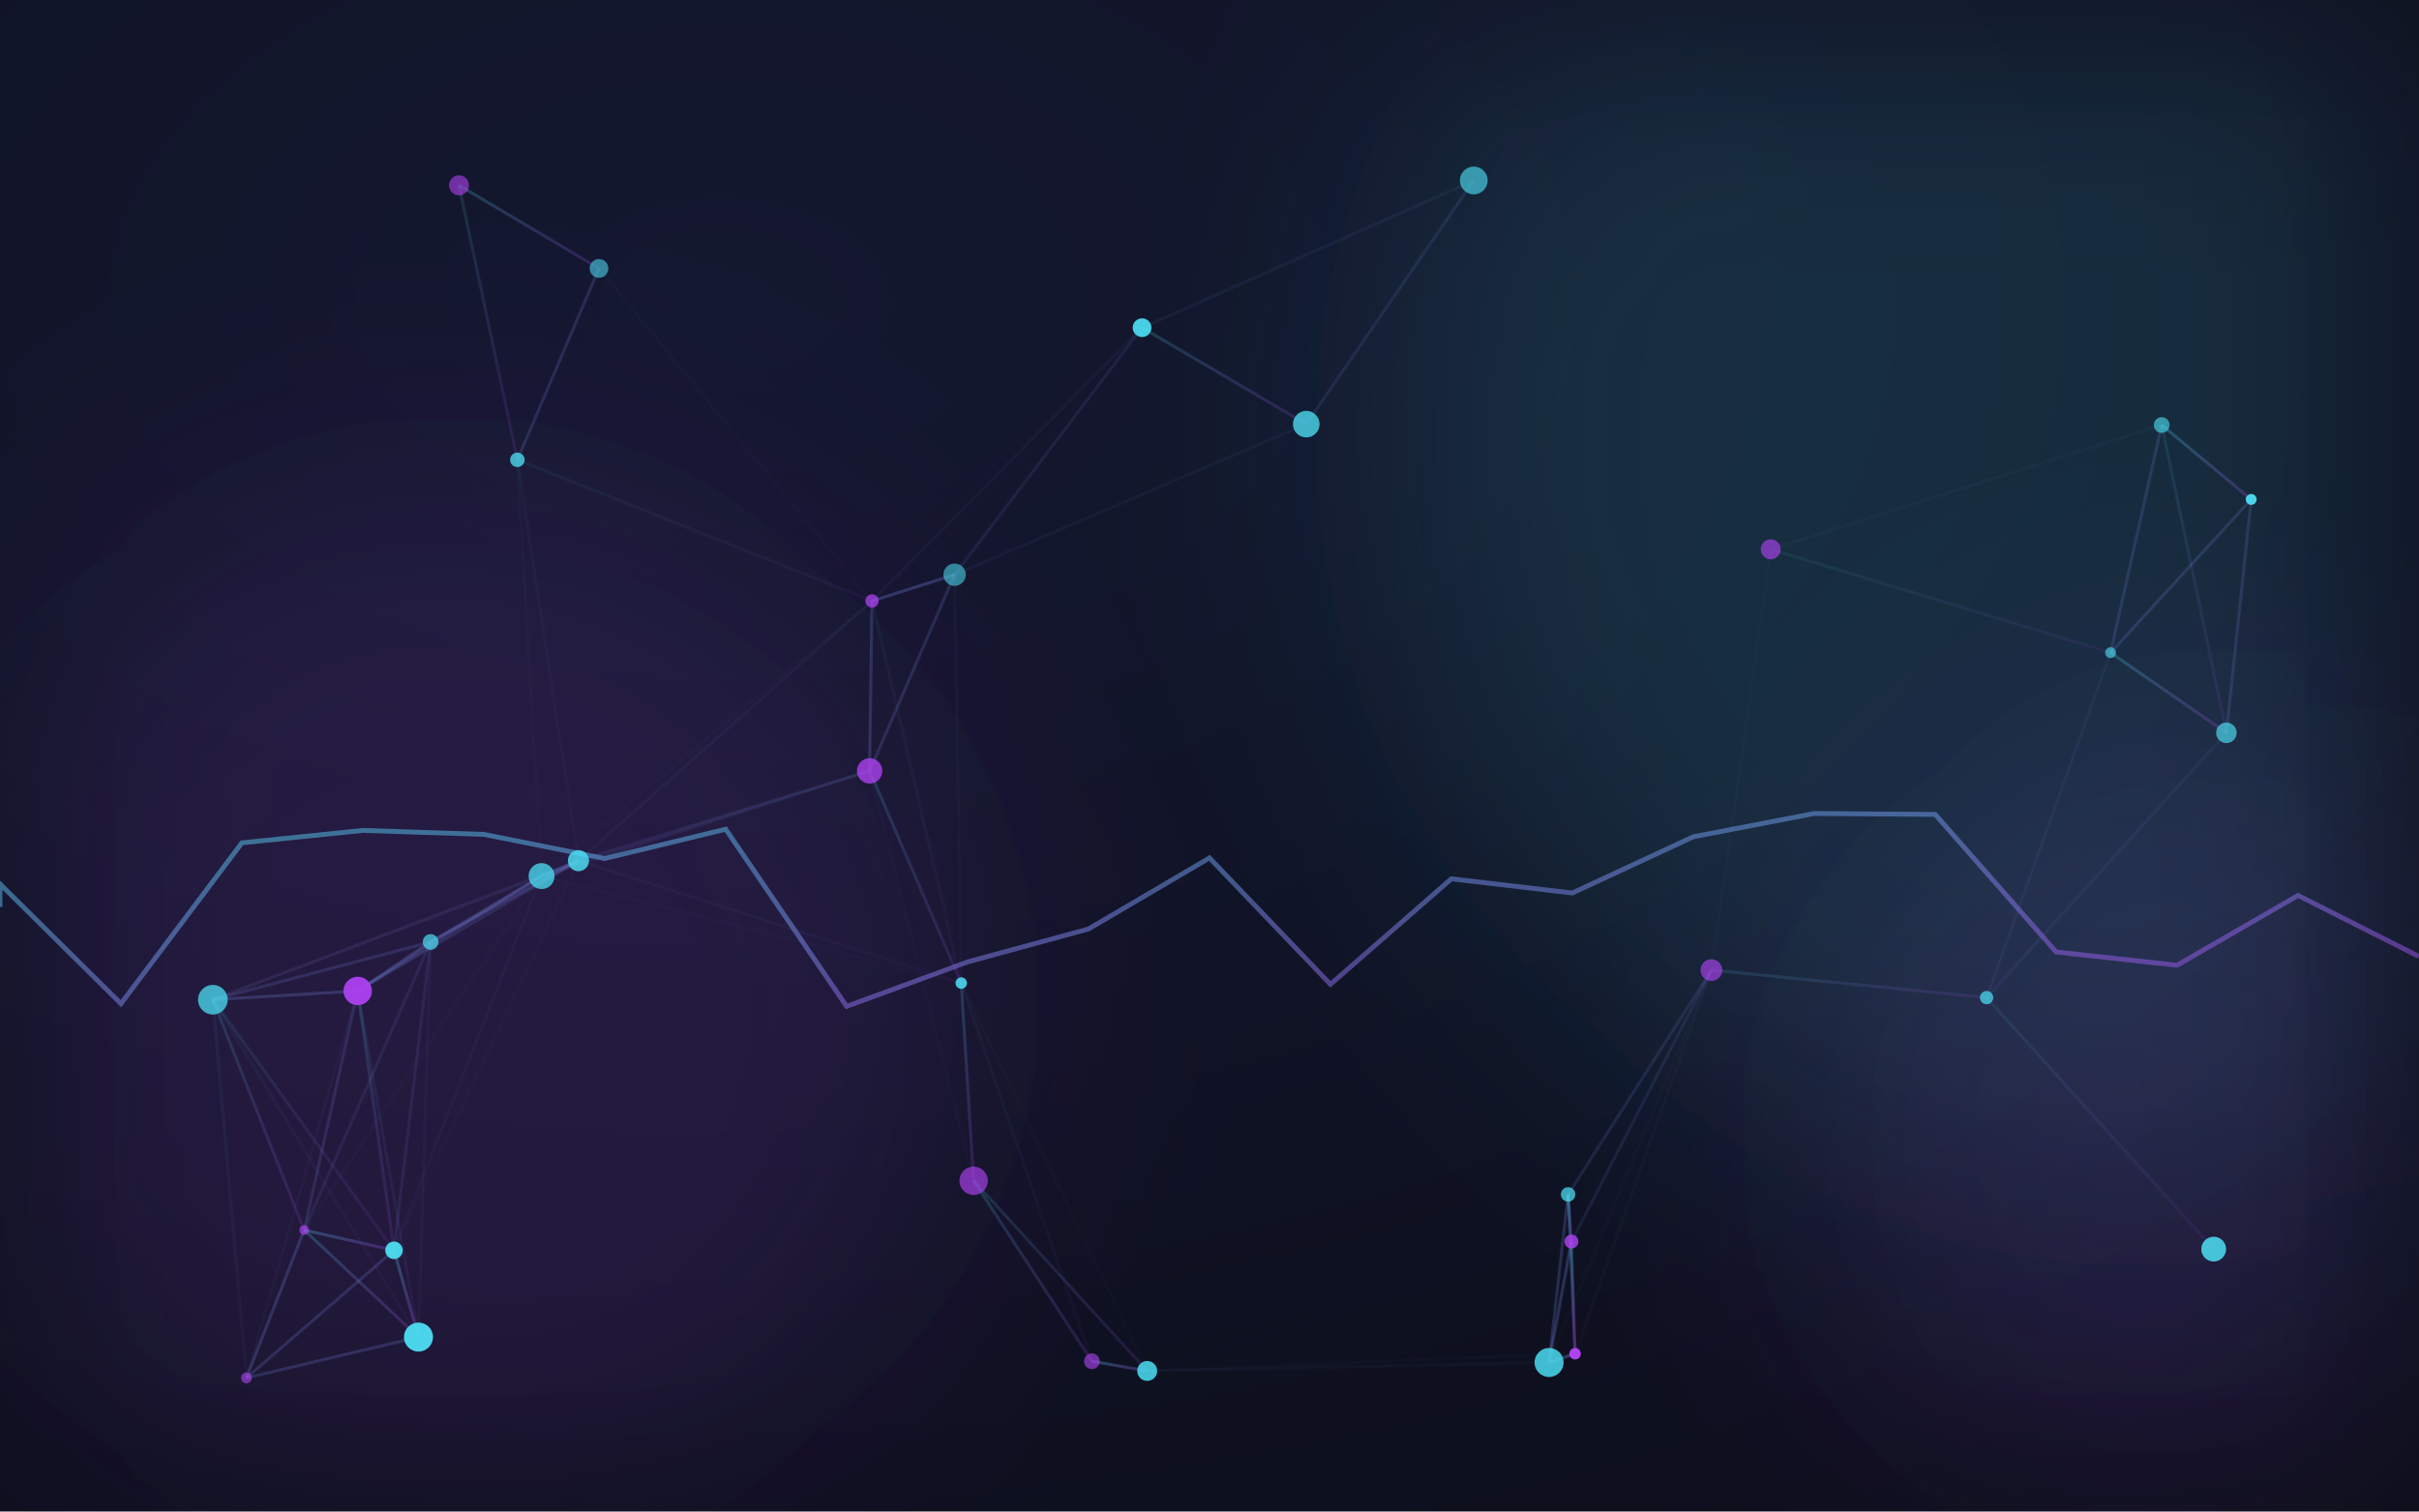
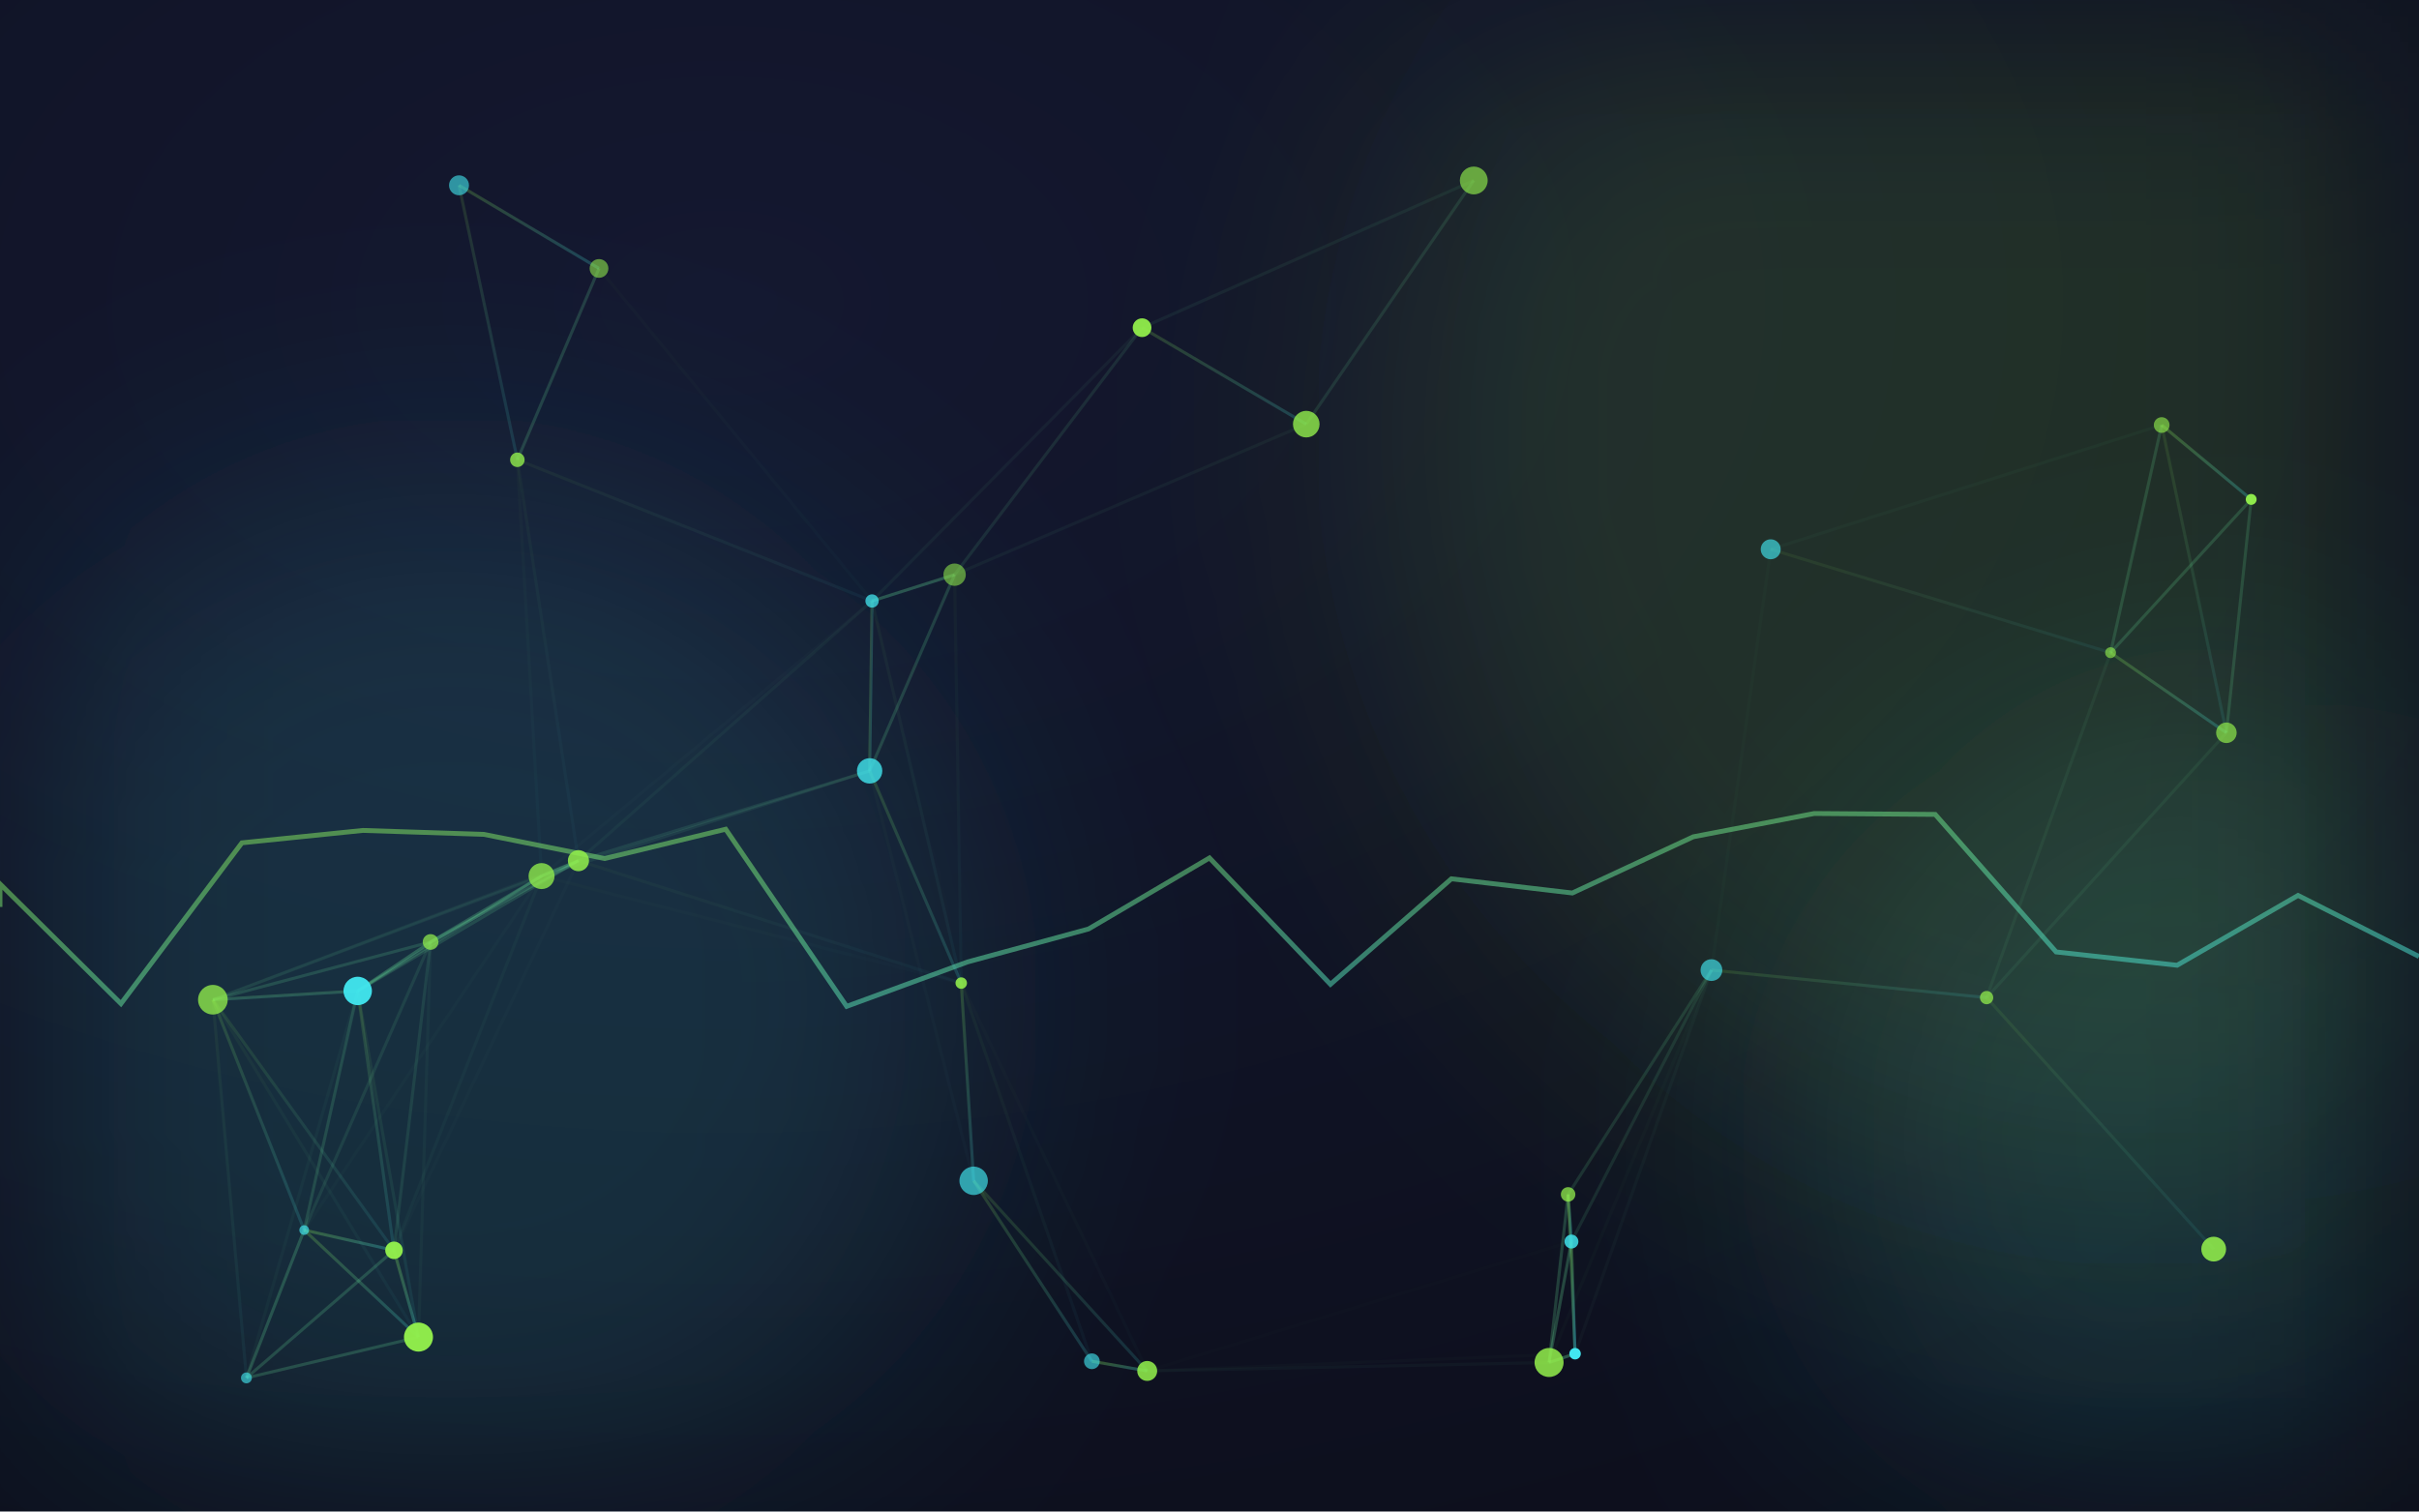
<svg xmlns="http://www.w3.org/2000/svg" viewBox="0 0 800 500" role="img" aria-label="">
  <defs>
    <linearGradient id="lg" x1="0" y1="0" x2="1" y2="1">
-       <stop offset="0" stop-color="hsl(188 85% 62%)" />
-       <stop offset="1" stop-color="hsl(277 85% 60%)" />
+       <stop offset="0" stop-color="hsl(94 85% 62%)" />
+       <stop offset="1" stop-color="hsl(183 85% 60%)" />
    </linearGradient>
    <radialGradient id="bg" cx="0.3" cy="0.2" r="1.1">
      <stop offset="0" stop-color="#141830" />
      <stop offset="1" stop-color="#0b0d18" />
    </radialGradient>
    <filter id="blur" x="-60%" y="-60%" width="220%" height="220%">
      <feGaussianBlur stdDeviation="46" />
    </filter>
  </defs>
  <rect width="800" height="500" fill="url(#bg)" />
-   <circle cx="740" cy="376" r="143" fill="hsl(277 85% 60%)" fill-opacity="0.13" filter="url(#blur)" />
-   <circle cx="711" cy="144" r="254" fill="hsl(188 85% 62%)" fill-opacity="0.13" filter="url(#blur)" />
-   <circle cx="149" cy="331" r="173" fill="hsl(277 85% 60%)" fill-opacity="0.13" filter="url(#blur)" />
+   <circle cx="740" cy="376" r="143" fill="hsl(183 85% 60%)" fill-opacity="0.13" filter="url(#blur)" />
+   <circle cx="711" cy="144" r="254" fill="hsl(94 85% 62%)" fill-opacity="0.13" filter="url(#blur)" />
+   <circle cx="149" cy="331" r="173" fill="hsl(183 85% 60%)" fill-opacity="0.13" filter="url(#blur)" />
  <path d="M 0 300 L 0 292.4 L 40 332.0 L 80 278.8 L 120 274.7 L 160 276.0 L 200 284.0 L 240 274.3 L 280 332.9 L 320 318.2 L 360 307.3 L 400 283.8 L 440 325.6 L 480 290.7 L 520 295.4 L 560 276.8 L 600 269.1 L 640 269.4 L 680 314.9 L 720 319.3 L 760 296.2 L 800 316.4" fill="none" stroke="url(#lg)" stroke-opacity="0.5" stroke-width="1.6" />
  <line x1="100.6" y1="406.9" x2="70.4" y2="330.7" stroke="url(#lg)" stroke-opacity="0.154" stroke-width="1" />
  <line x1="100.6" y1="406.9" x2="130.3" y2="413.6" stroke="url(#lg)" stroke-opacity="0.271" stroke-width="1" />
  <line x1="100.6" y1="406.9" x2="81.5" y2="455.8" stroke="url(#lg)" stroke-opacity="0.221" stroke-width="1" />
  <line x1="100.6" y1="406.9" x2="138.4" y2="442.3" stroke="url(#lg)" stroke-opacity="0.223" stroke-width="1" />
  <line x1="100.6" y1="406.9" x2="179.1" y2="289.8" stroke="url(#lg)" stroke-opacity="0.020" stroke-width="1" />
  <line x1="100.6" y1="406.9" x2="142.4" y2="311.6" stroke="url(#lg)" stroke-opacity="0.104" stroke-width="1" />
  <line x1="100.6" y1="406.9" x2="118.3" y2="327.8" stroke="url(#lg)" stroke-opacity="0.156" stroke-width="1" />
  <line x1="317.9" y1="325.2" x2="315.7" y2="190.1" stroke="url(#lg)" stroke-opacity="0.034" stroke-width="1" />
  <line x1="317.9" y1="325.2" x2="361.1" y2="450.3" stroke="url(#lg)" stroke-opacity="0.040" stroke-width="1" />
  <line x1="317.9" y1="325.2" x2="379.4" y2="453.5" stroke="url(#lg)" stroke-opacity="0.018" stroke-width="1" />
  <line x1="317.9" y1="325.2" x2="288.4" y2="198.8" stroke="url(#lg)" stroke-opacity="0.046" stroke-width="1" />
  <line x1="317.9" y1="325.2" x2="179.1" y2="289.8" stroke="url(#lg)" stroke-opacity="0.015" stroke-width="1" />
  <line x1="317.9" y1="325.2" x2="322.0" y2="390.6" stroke="url(#lg)" stroke-opacity="0.191" stroke-width="1" />
  <line x1="317.9" y1="325.2" x2="191.3" y2="284.7" stroke="url(#lg)" stroke-opacity="0.039" stroke-width="1" />
  <line x1="317.9" y1="325.2" x2="287.6" y2="255.0" stroke="url(#lg)" stroke-opacity="0.167" stroke-width="1" />
  <line x1="70.4" y1="330.7" x2="130.3" y2="413.6" stroke="url(#lg)" stroke-opacity="0.108" stroke-width="1" />
  <line x1="70.4" y1="330.7" x2="81.5" y2="455.8" stroke="url(#lg)" stroke-opacity="0.055" stroke-width="1" />
  <line x1="70.4" y1="330.7" x2="138.4" y2="442.3" stroke="url(#lg)" stroke-opacity="0.044" stroke-width="1" />
  <line x1="70.4" y1="330.7" x2="179.1" y2="289.8" stroke="url(#lg)" stroke-opacity="0.077" stroke-width="1" />
  <line x1="70.4" y1="330.7" x2="191.3" y2="284.7" stroke="url(#lg)" stroke-opacity="0.047" stroke-width="1" />
  <line x1="70.4" y1="330.7" x2="142.4" y2="311.6" stroke="url(#lg)" stroke-opacity="0.171" stroke-width="1" />
  <line x1="70.4" y1="330.7" x2="118.3" y2="327.8" stroke="url(#lg)" stroke-opacity="0.231" stroke-width="1" />
  <line x1="520.9" y1="447.8" x2="518.6" y2="395.1" stroke="url(#lg)" stroke-opacity="0.220" stroke-width="1" />
  <line x1="520.9" y1="447.8" x2="519.7" y2="410.7" stroke="url(#lg)" stroke-opacity="0.256" stroke-width="1" />
  <line x1="520.9" y1="447.8" x2="379.4" y2="453.5" stroke="url(#lg)" stroke-opacity="0.019" stroke-width="1" />
  <line x1="520.9" y1="447.8" x2="512.3" y2="450.7" stroke="url(#lg)" stroke-opacity="0.319" stroke-width="1" />
  <line x1="520.9" y1="447.8" x2="566.0" y2="320.9" stroke="url(#lg)" stroke-opacity="0.035" stroke-width="1" />
  <line x1="198.1" y1="88.8" x2="288.4" y2="198.8" stroke="url(#lg)" stroke-opacity="0.017" stroke-width="1" />
  <line x1="198.1" y1="88.8" x2="171.1" y2="152.1" stroke="url(#lg)" stroke-opacity="0.184" stroke-width="1" />
  <line x1="198.1" y1="88.8" x2="151.8" y2="61.3" stroke="url(#lg)" stroke-opacity="0.218" stroke-width="1" />
  <line x1="315.7" y1="190.1" x2="288.4" y2="198.8" stroke="url(#lg)" stroke-opacity="0.275" stroke-width="1" />
  <line x1="315.7" y1="190.1" x2="171.1" y2="152.1" stroke="url(#lg)" stroke-opacity="0.001" stroke-width="1" />
  <line x1="315.7" y1="190.1" x2="432.0" y2="140.3" stroke="url(#lg)" stroke-opacity="0.053" stroke-width="1" />
  <line x1="315.7" y1="190.1" x2="377.7" y2="108.4" stroke="url(#lg)" stroke-opacity="0.108" stroke-width="1" />
  <line x1="315.7" y1="190.1" x2="287.6" y2="255.0" stroke="url(#lg)" stroke-opacity="0.180" stroke-width="1" />
  <line x1="585.6" y1="181.7" x2="714.9" y2="140.6" stroke="url(#lg)" stroke-opacity="0.032" stroke-width="1" />
  <line x1="585.6" y1="181.7" x2="698.0" y2="215.9" stroke="url(#lg)" stroke-opacity="0.074" stroke-width="1" />
  <line x1="585.6" y1="181.7" x2="566.0" y2="320.9" stroke="url(#lg)" stroke-opacity="0.021" stroke-width="1" />
  <line x1="744.5" y1="165.2" x2="714.9" y2="140.6" stroke="url(#lg)" stroke-opacity="0.253" stroke-width="1" />
  <line x1="744.5" y1="165.2" x2="698.0" y2="215.9" stroke="url(#lg)" stroke-opacity="0.184" stroke-width="1" />
  <line x1="744.5" y1="165.2" x2="736.3" y2="242.4" stroke="url(#lg)" stroke-opacity="0.164" stroke-width="1" />
  <line x1="518.6" y1="395.1" x2="519.7" y2="410.7" stroke="url(#lg)" stroke-opacity="0.304" stroke-width="1" />
  <line x1="518.6" y1="395.1" x2="512.3" y2="450.7" stroke="url(#lg)" stroke-opacity="0.213" stroke-width="1" />
  <line x1="518.6" y1="395.1" x2="566.0" y2="320.9" stroke="url(#lg)" stroke-opacity="0.140" stroke-width="1" />
  <line x1="361.1" y1="450.3" x2="379.4" y2="453.5" stroke="url(#lg)" stroke-opacity="0.298" stroke-width="1" />
  <line x1="361.1" y1="450.3" x2="322.0" y2="390.6" stroke="url(#lg)" stroke-opacity="0.178" stroke-width="1" />
  <line x1="714.9" y1="140.6" x2="698.0" y2="215.9" stroke="url(#lg)" stroke-opacity="0.165" stroke-width="1" />
  <line x1="714.9" y1="140.6" x2="736.3" y2="242.4" stroke="url(#lg)" stroke-opacity="0.104" stroke-width="1" />
  <line x1="130.3" y1="413.6" x2="81.5" y2="455.8" stroke="url(#lg)" stroke-opacity="0.194" stroke-width="1" />
  <line x1="130.3" y1="413.6" x2="138.4" y2="442.3" stroke="url(#lg)" stroke-opacity="0.272" stroke-width="1" />
  <line x1="130.3" y1="413.6" x2="179.1" y2="289.8" stroke="url(#lg)" stroke-opacity="0.038" stroke-width="1" />
  <line x1="130.3" y1="413.6" x2="191.3" y2="284.7" stroke="url(#lg)" stroke-opacity="0.017" stroke-width="1" />
  <line x1="130.3" y1="413.6" x2="142.4" y2="311.6" stroke="url(#lg)" stroke-opacity="0.107" stroke-width="1" />
  <line x1="130.3" y1="413.6" x2="118.3" y2="327.8" stroke="url(#lg)" stroke-opacity="0.144" stroke-width="1" />
  <line x1="519.7" y1="410.7" x2="379.4" y2="453.5" stroke="url(#lg)" stroke-opacity="0.007" stroke-width="1" />
  <line x1="519.7" y1="410.7" x2="512.3" y2="450.7" stroke="url(#lg)" stroke-opacity="0.248" stroke-width="1" />
  <line x1="519.7" y1="410.7" x2="566.0" y2="320.9" stroke="url(#lg)" stroke-opacity="0.111" stroke-width="1" />
  <line x1="379.4" y1="453.5" x2="512.3" y2="450.7" stroke="url(#lg)" stroke-opacity="0.039" stroke-width="1" />
  <line x1="379.4" y1="453.5" x2="322.0" y2="390.6" stroke="url(#lg)" stroke-opacity="0.147" stroke-width="1" />
  <line x1="698.0" y1="215.9" x2="657.0" y2="330.0" stroke="url(#lg)" stroke-opacity="0.065" stroke-width="1" />
  <line x1="698.0" y1="215.9" x2="736.3" y2="242.4" stroke="url(#lg)" stroke-opacity="0.234" stroke-width="1" />
  <line x1="288.4" y1="198.8" x2="171.1" y2="152.1" stroke="url(#lg)" stroke-opacity="0.054" stroke-width="1" />
  <line x1="288.4" y1="198.8" x2="179.1" y2="289.8" stroke="url(#lg)" stroke-opacity="0.018" stroke-width="1" />
  <line x1="288.4" y1="198.8" x2="191.3" y2="284.7" stroke="url(#lg)" stroke-opacity="0.046" stroke-width="1" />
  <line x1="288.4" y1="198.8" x2="377.7" y2="108.4" stroke="url(#lg)" stroke-opacity="0.052" stroke-width="1" />
  <line x1="288.4" y1="198.8" x2="287.6" y2="255.0" stroke="url(#lg)" stroke-opacity="0.213" stroke-width="1" />
  <line x1="171.1" y1="152.1" x2="151.8" y2="61.3" stroke="url(#lg)" stroke-opacity="0.130" stroke-width="1" />
  <line x1="171.1" y1="152.1" x2="179.1" y2="289.8" stroke="url(#lg)" stroke-opacity="0.027" stroke-width="1" />
  <line x1="171.1" y1="152.1" x2="191.3" y2="284.7" stroke="url(#lg)" stroke-opacity="0.036" stroke-width="1" />
  <line x1="432.0" y1="140.3" x2="487.4" y2="59.7" stroke="url(#lg)" stroke-opacity="0.118" stroke-width="1" />
  <line x1="432.0" y1="140.3" x2="377.7" y2="108.4" stroke="url(#lg)" stroke-opacity="0.197" stroke-width="1" />
  <line x1="81.5" y1="455.8" x2="138.4" y2="442.3" stroke="url(#lg)" stroke-opacity="0.207" stroke-width="1" />
  <line x1="81.5" y1="455.8" x2="118.3" y2="327.8" stroke="url(#lg)" stroke-opacity="0.038" stroke-width="1" />
  <line x1="657.0" y1="330.0" x2="566.0" y2="320.9" stroke="url(#lg)" stroke-opacity="0.133" stroke-width="1" />
  <line x1="657.0" y1="330.0" x2="736.3" y2="242.4" stroke="url(#lg)" stroke-opacity="0.072" stroke-width="1" />
  <line x1="657.0" y1="330.0" x2="732.1" y2="413.2" stroke="url(#lg)" stroke-opacity="0.086" stroke-width="1" />
  <line x1="138.4" y1="442.3" x2="142.4" y2="311.6" stroke="url(#lg)" stroke-opacity="0.044" stroke-width="1" />
  <line x1="138.4" y1="442.3" x2="118.3" y2="327.8" stroke="url(#lg)" stroke-opacity="0.076" stroke-width="1" />
  <line x1="179.1" y1="289.8" x2="191.3" y2="284.7" stroke="url(#lg)" stroke-opacity="0.310" stroke-width="1" />
  <line x1="179.1" y1="289.8" x2="142.4" y2="311.6" stroke="url(#lg)" stroke-opacity="0.243" stroke-width="1" />
  <line x1="179.1" y1="289.8" x2="118.3" y2="327.8" stroke="url(#lg)" stroke-opacity="0.177" stroke-width="1" />
  <line x1="179.1" y1="289.8" x2="287.6" y2="255.0" stroke="url(#lg)" stroke-opacity="0.082" stroke-width="1" />
  <line x1="512.3" y1="450.7" x2="566.0" y2="320.9" stroke="url(#lg)" stroke-opacity="0.022" stroke-width="1" />
  <line x1="487.4" y1="59.7" x2="377.7" y2="108.4" stroke="url(#lg)" stroke-opacity="0.068" stroke-width="1" />
  <line x1="322.0" y1="390.6" x2="287.6" y2="255.0" stroke="url(#lg)" stroke-opacity="0.023" stroke-width="1" />
  <line x1="191.3" y1="284.7" x2="142.4" y2="311.6" stroke="url(#lg)" stroke-opacity="0.213" stroke-width="1" />
  <line x1="191.3" y1="284.7" x2="118.3" y2="327.8" stroke="url(#lg)" stroke-opacity="0.148" stroke-width="1" />
  <line x1="191.3" y1="284.7" x2="287.6" y2="255.0" stroke="url(#lg)" stroke-opacity="0.112" stroke-width="1" />
  <line x1="142.4" y1="311.6" x2="118.3" y2="327.8" stroke="url(#lg)" stroke-opacity="0.274" stroke-width="1" />
-   <circle cx="100.6" cy="406.9" r="1.6" fill="hsl(277 85% 60%)" fill-opacity="0.67" />
-   <circle cx="317.9" cy="325.2" r="1.9" fill="hsl(188 85% 62%)" fill-opacity="0.88" />
-   <circle cx="70.4" cy="330.7" r="4.9" fill="hsl(188 85% 62%)" fill-opacity="0.76" />
-   <circle cx="520.9" cy="447.8" r="1.9" fill="hsl(277 85% 60%)" fill-opacity="1.00" />
-   <circle cx="198.1" cy="88.8" r="3.1" fill="hsl(188 85% 62%)" fill-opacity="0.57" />
-   <circle cx="315.7" cy="190.1" r="3.7" fill="hsl(188 85% 62%)" fill-opacity="0.56" />
-   <circle cx="585.6" cy="181.7" r="3.3" fill="hsl(277 85% 60%)" fill-opacity="0.64" />
-   <circle cx="744.5" cy="165.2" r="1.8" fill="hsl(188 85% 62%)" fill-opacity="0.96" />
-   <circle cx="518.6" cy="395.1" r="2.4" fill="hsl(188 85% 62%)" fill-opacity="0.74" />
-   <circle cx="361.1" cy="450.3" r="2.6" fill="hsl(277 85% 60%)" fill-opacity="0.62" />
-   <circle cx="714.9" cy="140.6" r="2.6" fill="hsl(188 85% 62%)" fill-opacity="0.62" />
-   <circle cx="130.3" cy="413.6" r="2.9" fill="hsl(188 85% 62%)" fill-opacity="0.96" />
-   <circle cx="519.7" cy="410.7" r="2.3" fill="hsl(277 85% 60%)" fill-opacity="0.83" />
-   <circle cx="379.4" cy="453.5" r="3.3" fill="hsl(188 85% 62%)" fill-opacity="0.86" />
-   <circle cx="698.0" cy="215.9" r="1.8" fill="hsl(188 85% 62%)" fill-opacity="0.62" />
-   <circle cx="288.4" cy="198.8" r="2.2" fill="hsl(277 85% 60%)" fill-opacity="0.74" />
-   <circle cx="171.1" cy="152.1" r="2.4" fill="hsl(188 85% 62%)" fill-opacity="0.79" />
-   <circle cx="432.0" cy="140.3" r="4.4" fill="hsl(188 85% 62%)" fill-opacity="0.79" />
-   <circle cx="81.5" cy="455.8" r="1.8" fill="hsl(277 85% 60%)" fill-opacity="0.62" />
-   <circle cx="657.0" cy="330.0" r="2.2" fill="hsl(188 85% 62%)" fill-opacity="0.73" />
-   <circle cx="138.4" cy="442.3" r="4.8" fill="hsl(188 85% 62%)" fill-opacity="0.96" />
-   <circle cx="151.8" cy="61.3" r="3.3" fill="hsl(277 85% 60%)" fill-opacity="0.60" />
-   <circle cx="179.1" cy="289.8" r="4.3" fill="hsl(188 85% 62%)" fill-opacity="0.77" />
-   <circle cx="512.3" cy="450.7" r="4.8" fill="hsl(188 85% 62%)" fill-opacity="0.85" />
-   <circle cx="566.0" cy="320.9" r="3.6" fill="hsl(277 85% 60%)" fill-opacity="0.65" />
-   <circle cx="736.3" cy="242.4" r="3.4" fill="hsl(188 85% 62%)" fill-opacity="0.68" />
-   <circle cx="487.4" cy="59.7" r="4.6" fill="hsl(188 85% 62%)" fill-opacity="0.64" />
-   <circle cx="322.0" cy="390.6" r="4.7" fill="hsl(277 85% 60%)" fill-opacity="0.66" />
-   <circle cx="191.3" cy="284.7" r="3.5" fill="hsl(188 85% 62%)" fill-opacity="0.85" />
-   <circle cx="142.4" cy="311.6" r="2.6" fill="hsl(188 85% 62%)" fill-opacity="0.71" />
-   <circle cx="118.3" cy="327.8" r="4.7" fill="hsl(277 85% 60%)" fill-opacity="0.95" />
-   <circle cx="377.7" cy="108.4" r="3.1" fill="hsl(188 85% 62%)" fill-opacity="0.93" />
-   <circle cx="732.1" cy="413.2" r="4.1" fill="hsl(188 85% 62%)" fill-opacity="0.87" />
-   <circle cx="287.6" cy="255.0" r="4.2" fill="hsl(277 85% 60%)" fill-opacity="0.79" />
+   <circle cx="100.6" cy="406.9" r="1.6" fill="hsl(183 85% 60%)" fill-opacity="0.67" />
+   <circle cx="317.9" cy="325.2" r="1.9" fill="hsl(94 85% 62%)" fill-opacity="0.88" />
+   <circle cx="70.4" cy="330.7" r="4.9" fill="hsl(94 85% 62%)" fill-opacity="0.76" />
+   <circle cx="520.9" cy="447.8" r="1.9" fill="hsl(183 85% 60%)" fill-opacity="1.00" />
+   <circle cx="198.1" cy="88.8" r="3.1" fill="hsl(94 85% 62%)" fill-opacity="0.57" />
+   <circle cx="315.7" cy="190.1" r="3.7" fill="hsl(94 85% 62%)" fill-opacity="0.56" />
+   <circle cx="585.6" cy="181.7" r="3.3" fill="hsl(183 85% 60%)" fill-opacity="0.64" />
+   <circle cx="744.5" cy="165.2" r="1.8" fill="hsl(94 85% 62%)" fill-opacity="0.96" />
+   <circle cx="518.6" cy="395.1" r="2.4" fill="hsl(94 85% 62%)" fill-opacity="0.74" />
+   <circle cx="361.1" cy="450.3" r="2.6" fill="hsl(183 85% 60%)" fill-opacity="0.62" />
+   <circle cx="714.9" cy="140.6" r="2.6" fill="hsl(94 85% 62%)" fill-opacity="0.62" />
+   <circle cx="130.3" cy="413.6" r="2.9" fill="hsl(94 85% 62%)" fill-opacity="0.96" />
+   <circle cx="519.7" cy="410.7" r="2.3" fill="hsl(183 85% 60%)" fill-opacity="0.83" />
+   <circle cx="379.4" cy="453.5" r="3.3" fill="hsl(94 85% 62%)" fill-opacity="0.86" />
+   <circle cx="698.0" cy="215.9" r="1.8" fill="hsl(94 85% 62%)" fill-opacity="0.62" />
+   <circle cx="288.4" cy="198.8" r="2.2" fill="hsl(183 85% 60%)" fill-opacity="0.74" />
+   <circle cx="171.1" cy="152.1" r="2.4" fill="hsl(94 85% 62%)" fill-opacity="0.79" />
+   <circle cx="432.0" cy="140.3" r="4.4" fill="hsl(94 85% 62%)" fill-opacity="0.79" />
+   <circle cx="81.5" cy="455.8" r="1.8" fill="hsl(183 85% 60%)" fill-opacity="0.62" />
+   <circle cx="657.0" cy="330.0" r="2.2" fill="hsl(94 85% 62%)" fill-opacity="0.73" />
+   <circle cx="138.4" cy="442.3" r="4.8" fill="hsl(94 85% 62%)" fill-opacity="0.96" />
+   <circle cx="151.8" cy="61.3" r="3.3" fill="hsl(183 85% 60%)" fill-opacity="0.60" />
+   <circle cx="179.1" cy="289.8" r="4.3" fill="hsl(94 85% 62%)" fill-opacity="0.77" />
+   <circle cx="512.3" cy="450.7" r="4.8" fill="hsl(94 85% 62%)" fill-opacity="0.85" />
+   <circle cx="566.0" cy="320.9" r="3.6" fill="hsl(183 85% 60%)" fill-opacity="0.65" />
+   <circle cx="736.3" cy="242.4" r="3.4" fill="hsl(94 85% 62%)" fill-opacity="0.68" />
+   <circle cx="487.4" cy="59.7" r="4.6" fill="hsl(94 85% 62%)" fill-opacity="0.64" />
+   <circle cx="322.0" cy="390.6" r="4.7" fill="hsl(183 85% 60%)" fill-opacity="0.66" />
+   <circle cx="191.3" cy="284.7" r="3.5" fill="hsl(94 85% 62%)" fill-opacity="0.85" />
+   <circle cx="142.4" cy="311.6" r="2.6" fill="hsl(94 85% 62%)" fill-opacity="0.71" />
+   <circle cx="118.3" cy="327.8" r="4.7" fill="hsl(183 85% 60%)" fill-opacity="0.95" />
+   <circle cx="377.7" cy="108.4" r="3.1" fill="hsl(94 85% 62%)" fill-opacity="0.93" />
+   <circle cx="732.1" cy="413.2" r="4.1" fill="hsl(94 85% 62%)" fill-opacity="0.87" />
+   <circle cx="287.6" cy="255.0" r="4.2" fill="hsl(183 85% 60%)" fill-opacity="0.79" />
</svg>
